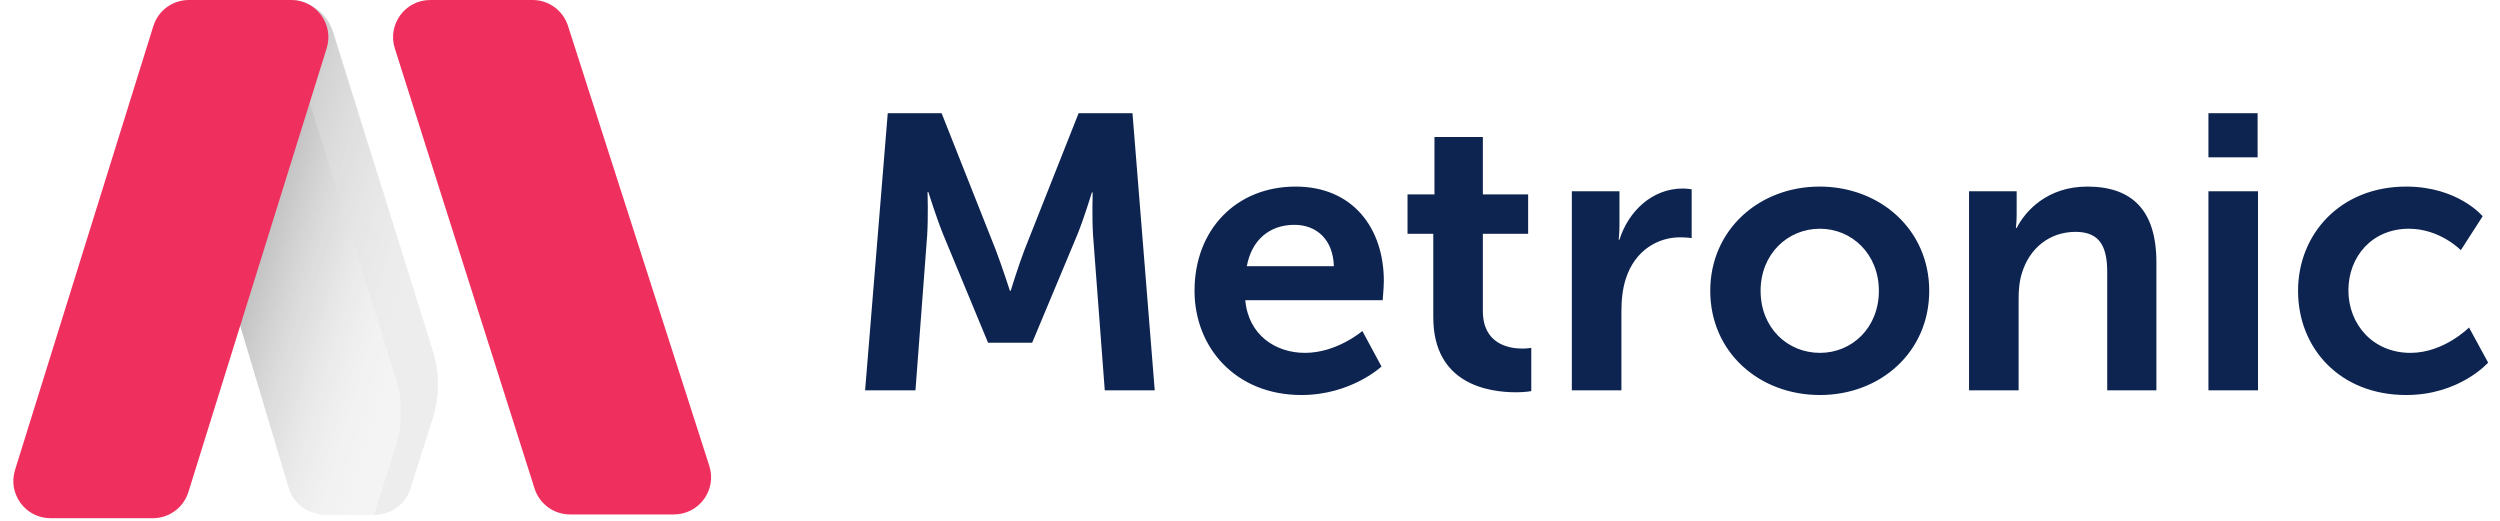
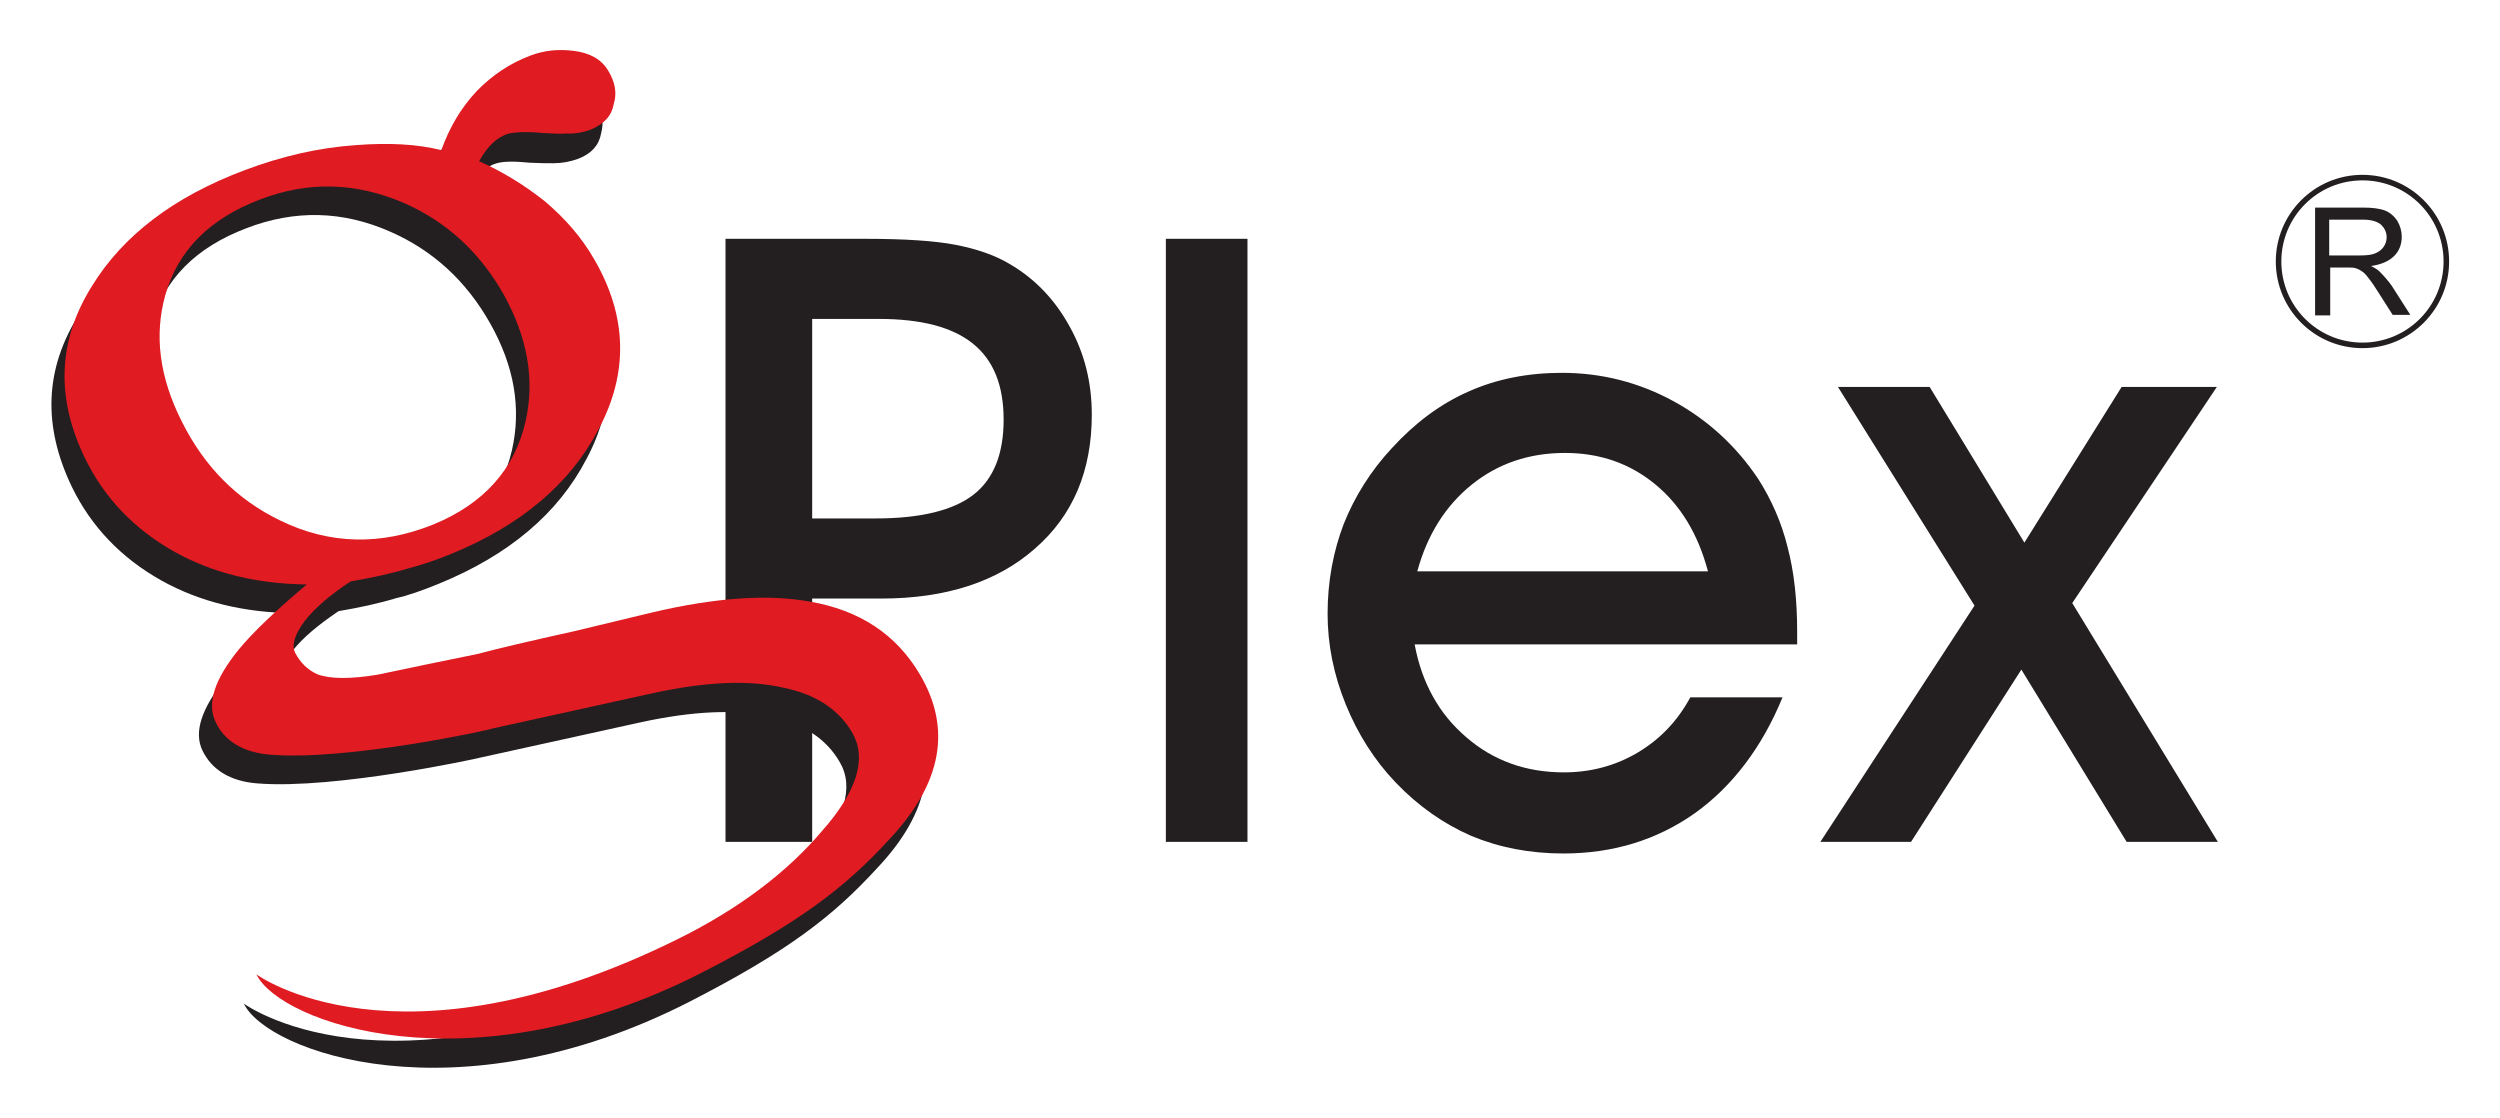
- <svg xmlns="http://www.w3.org/2000/svg" width="269" height="56" viewBox="0 0 269 56" fill="none">
-   <path d="M93.085 42H98.504L99.763 25.326C99.889 23.352 99.805 20.664 99.805 20.664H99.889C99.889 20.664 100.813 23.604 101.527 25.326L106.315 36.876H111.061L115.891 25.326C116.605 23.604 117.487 20.706 117.487 20.706H117.571C117.571 20.706 117.487 23.352 117.613 25.326L118.873 42H124.249L121.855 12.18H116.059L110.221 26.922C109.549 28.686 108.751 31.29 108.751 31.29H108.667C108.667 31.29 107.827 28.686 107.155 26.922L101.317 12.18H95.522L93.085 42ZM128.531 31.29C128.531 37.38 132.941 42.504 140.039 42.504C145.373 42.504 148.649 39.438 148.649 39.438L146.591 35.616C146.591 35.616 143.861 37.968 140.417 37.968C137.225 37.968 134.327 36.036 133.991 32.298H148.775C148.775 32.298 148.901 30.87 148.901 30.24C148.901 24.57 145.583 20.076 139.409 20.076C133.025 20.076 128.531 24.696 128.531 31.29ZM134.159 28.644C134.663 25.872 136.553 24.192 139.283 24.192C141.635 24.192 143.441 25.746 143.525 28.644H134.159ZM154.222 34.146C154.222 41.328 160.144 42.21 163.126 42.21C164.134 42.21 164.764 42.084 164.764 42.084V37.422C164.764 37.422 164.386 37.506 163.798 37.506C162.328 37.506 159.556 37.002 159.556 33.474V25.158H164.428V20.916H159.556V14.742H154.348V20.916H151.45V25.158H154.222V34.146ZM169.13 42H174.464V33.516C174.464 32.256 174.59 31.08 174.926 30.03C175.934 26.838 178.496 25.536 180.764 25.536C181.478 25.536 182.024 25.62 182.024 25.62V20.37C182.024 20.37 181.562 20.286 181.058 20.286C177.782 20.286 175.22 22.722 174.254 25.788H174.17C174.17 25.788 174.254 25.074 174.254 24.276V20.58H169.13V42ZM184.023 31.29C184.023 37.884 189.273 42.504 195.825 42.504C202.335 42.504 207.585 37.884 207.585 31.29C207.585 24.738 202.335 20.076 195.783 20.076C189.273 20.076 184.023 24.738 184.023 31.29ZM189.441 31.29C189.441 27.342 192.339 24.612 195.825 24.612C199.269 24.612 202.167 27.342 202.167 31.29C202.167 35.28 199.269 37.968 195.825 37.968C192.339 37.968 189.441 35.28 189.441 31.29ZM211.869 42H217.203V32.172C217.203 31.164 217.287 30.198 217.581 29.316C218.379 26.754 220.479 24.948 223.335 24.948C226.065 24.948 226.737 26.712 226.737 29.316V42H232.029V28.224C232.029 22.554 229.341 20.076 224.595 20.076C220.269 20.076 217.917 22.722 216.993 24.528H216.909C216.909 24.528 216.993 23.856 216.993 23.058V20.58H211.869V42ZM237.627 16.926H242.919V12.18H237.627V16.926ZM237.627 42H242.961V20.58H237.627V42ZM247.27 31.29C247.27 37.506 251.806 42.504 258.904 42.504C264.658 42.504 267.724 39.018 267.724 39.018L265.666 35.238C265.666 35.238 262.978 37.968 259.366 37.968C255.292 37.968 252.688 34.86 252.688 31.248C252.688 27.594 255.25 24.612 259.198 24.612C262.558 24.612 264.784 26.922 264.784 26.922L267.136 23.268C267.136 23.268 264.49 20.076 258.904 20.076C251.806 20.076 247.27 25.2 247.27 31.29Z" fill="#0D2451" />
-   <path d="M61.114 2.777L76.323 50.13C77.152 52.712 75.226 55.353 72.514 55.353H61.331C59.588 55.353 58.046 54.225 57.518 52.564L42.483 5.211C41.664 2.631 43.589 0 46.295 0H57.306C59.044 0 60.583 1.122 61.114 2.777Z" fill="#EF305E" />
-   <g filter="url(#filter0_i)">
-     <path d="M46.548 37.8L35.824 3.449C35.184 1.397 33.284 0 31.134 0C28.518 0 26.36 2.05 26.227 4.663L24.919 30.339C24.872 31.251 24.982 32.164 25.244 33.039L31.066 52.5C31.572 54.193 33.13 55.353 34.898 55.353H40.309C42.05 55.353 43.591 54.227 44.12 52.569L46.527 45.021C47.275 42.674 47.283 40.152 46.548 37.8Z" fill="#F4F4F4" />
-     <path d="M46.548 37.8L35.824 3.449C35.184 1.397 33.284 0 31.134 0C28.518 0 26.36 2.05 26.227 4.663L24.919 30.339C24.872 31.251 24.982 32.164 25.244 33.039L31.066 52.5C31.572 54.193 33.13 55.353 34.898 55.353H40.309C42.05 55.353 43.591 54.227 44.12 52.569L46.527 45.021C47.275 42.674 47.283 40.152 46.548 37.8Z" fill="url(#paint0_linear)" />
-   </g>
-   <path d="M20.317 0H31.332C34.029 0 35.953 2.615 35.151 5.19L20.27 52.947C19.749 54.619 18.201 55.758 16.451 55.758H5.436C2.739 55.758 0.815 53.143 1.617 50.568L16.498 2.81C17.019 1.139 18.566 0 20.317 0Z" fill="#EF305E" />
-   <defs>
-     <filter id="filter0_i" x="24.908" y="0" width="22.185" height="55.353" filterUnits="userSpaceOnUse" color-interpolation-filters="sRGB">
-       <feFlood flood-opacity="0" result="BackgroundImageFix" />
-       <feBlend mode="normal" in="SourceGraphic" in2="BackgroundImageFix" result="shape" />
-       <feColorMatrix in="SourceAlpha" type="matrix" values="0 0 0 0 0 0 0 0 0 0 0 0 0 0 0 0 0 0 127 0" result="hardAlpha" />
-       <feOffset dx="-4" dy="3" />
-       <feComposite in2="hardAlpha" operator="arithmetic" k2="-1" k3="1" />
-       <feColorMatrix type="matrix" values="0 0 0 0 0.904 0 0 0 0 0.893 0 0 0 0 0.893 0 0 0 0.4 0" />
-       <feBlend mode="normal" in2="shape" result="effect1_innerShadow" />
-     </filter>
-     <linearGradient id="paint0_linear" x1="29" y1="24.5" x2="49" y2="30.5" gradientUnits="userSpaceOnUse">
-       <stop stop-opacity="0.2" />
-       <stop offset="0.911" stop-color="white" stop-opacity="0" />
-     </linearGradient>
-   </defs>
+ <svg xmlns="http://www.w3.org/2000/svg" version="1.1" id="Layer_1" x="0" y="0" viewBox="0 0 496.2 221.9" xml:space="preserve">
+   <style>.st0{fill:#231f20}</style>
+   <path class="st0" d="M161.2 167.1H144V47.4h27.8c7.8 0 13.8.4 17.9 1.2 4.1.8 7.7 2 10.7 3.8 5 2.9 9 7.1 11.9 12.4 3 5.4 4.4 11.2 4.4 17.5 0 11.1-3.7 20-11.3 26.6-7.5 6.6-17.7 9.9-30.5 9.9h-13.7v48.3zm0-64.2h12.6c8.9 0 15.4-1.6 19.4-4.7 4-3.1 6-8.1 6-14.9 0-6.8-2-11.8-6.1-15.1s-10.3-4.9-18.7-4.9h-13.2v39.6zm70.2 64.2V47.4h16.2v119.7h-16.2zm49.4-39.1c1.4 7.5 4.8 13.7 10.2 18.3 5.4 4.7 11.9 7 19.4 7 5.3 0 10.2-1.3 14.6-3.9s7.9-6.2 10.5-11h18.3c-4.1 10-10 17.7-17.4 23-7.5 5.3-16.2 8-26.1 8-6.7 0-12.8-1.2-18.3-3.5-5.5-2.4-10.5-5.9-15-10.6-4.2-4.4-7.5-9.6-9.9-15.5s-3.6-11.9-3.6-18c0-6.3 1.1-12.3 3.2-17.8 2.2-5.5 5.4-10.6 9.6-15.1 4.5-4.9 9.5-8.7 15.2-11.2 5.6-2.5 11.8-3.7 18.5-3.7 7.9 0 15.3 1.9 22.1 5.6 6.8 3.7 12.5 8.9 16.9 15.5 2.6 4.1 4.6 8.6 5.8 13.5 1.3 4.9 1.9 10.5 1.9 16.8v2.5h-75.9v.1zm58.2-14.6c-2-7.5-5.5-13.2-10.5-17.3s-10.9-6.2-17.9-6.2c-7.1 0-13.3 2.1-18.5 6.3s-8.8 9.9-10.8 17.2H339zm83.1 53.7l-20.9-34.2-21.9 34.2h-18l30.6-46.9-27.1-43.4H383l18.8 30.9 19.3-30.9H440l-28.7 42.9 28.9 47.4h-18.1z" />
+   <path class="st0" d="M51.2 155.5c-5.6-.4-9.2-2.8-11-6.5-1.8-3.7-.2-8.4 4.6-14.4 2.8-3.4 7.3-7.7 13.5-12.9-9.8-.1-18.6-2.2-26.3-6.5-8-4.5-13.9-10.7-17.7-18.5-5.9-12.2-5.4-23.6 1.4-34.3 6.1-9.9 16.1-17.5 30.2-22.9 7.5-2.8 14.9-4.5 22.2-5 6.5-.5 12.1-.2 16.9 1 1.6-4.5 3.9-8.4 7-11.7 3.1-3.1 6.6-5.5 10.5-6.9 2.8-1.1 5.7-1.4 8.8-1 3.2.3 5.5 1.7 6.9 3.9 1.4 2.3 1.7 4.5 1.1 6.7-.4 2.3-1.9 4-4.5 5-1.6.6-3.3.9-5 .9-1.1 0-2.6 0-4.6-.1-3-.3-5.2-.3-6.6.1-2.4.7-4.4 2.6-5.9 5.5 4.7 2.1 9.1 4.8 13.1 8 4 3.4 7.3 7.1 9.7 11.4 6.6 11.3 6.9 22.6.9 33.8-5.6 10.8-15.4 19.1-29.4 24.8-3.2 1.3-6 2.3-8.3 2.8-3.6 1.1-7.4 1.9-11.5 2.6-4 2.7-7 5.2-9 7.7-2.1 2.7-2.8 4.9-2 6.4.9 1.9 2.4 3.3 4.2 4.2 2.6 1 6.6 1 12.1.1 6.2-1.3 12.8-2.7 19.8-4.1 4.1-1.1 10.5-2.6 19.1-4.5l15.8-3.8c12.4-2.9 22.7-3.6 31.1-2.1 9.9 1.7 17.2 6.5 21.9 14.5 6.3 10.7 4.4 21.5-6.1 32.6-8.8 9.6-17.7 16.5-37.4 26.6-46.1 23.5-83.7 9.9-88.3.3 0 0 28 20.6 83.8-7.1 12.3-6.1 21.7-13.4 28.4-21.3 7-7.9 9-14.5 6.1-19.5-2.7-4.7-7.3-7.7-13.7-9-6.8-1.6-15.5-1.2-26 1.1l-31.8 7c-.2.1-28.6 6.3-44 5.1zM30.1 64.3c-2.2 7.9-1.2 16.2 3.3 25.1 4.5 9 11 15.5 19.5 19.6 9.8 4.8 20 5 30.4.8 10-4.1 16.1-10.9 18.3-20.4 1.9-8.3.5-16.7-4.3-25.2S85.9 49.7 77.5 46c-9.5-4.2-19-4.4-28.6-.7-10 3.8-16.3 10.1-18.8 19z" />
+   <path d="M53.8 149.8c-5.6-.4-9.3-2.8-11-6.5-1.8-3.7-.2-8.5 4.6-14.4 2.8-3.4 7.3-7.7 13.5-12.9-9.8-.1-18.6-2.2-26.3-6.5-8-4.5-13.9-10.7-17.7-18.5-5.9-12.1-5.4-23.5 1.4-34.3 6.1-9.9 16.1-17.6 30.2-22.9 7.4-2.8 14.8-4.5 22.2-5 6.5-.5 12.1-.2 16.9 1 1.6-4.5 3.9-8.4 7-11.7 3.1-3.2 6.6-5.5 10.5-7 2.8-1.1 5.7-1.4 8.8-1 3.2.4 5.5 1.7 6.8 3.9 1.4 2.3 1.8 4.5 1.1 6.7-.4 2.3-1.9 3.9-4.5 5-1.6.6-3.3.9-5 .8-1.1.1-2.6 0-4.6-.1-3-.3-5.2-.2-6.7.1-2.4.7-4.3 2.6-5.9 5.5 4.7 2.1 9.1 4.8 13.1 8 4 3.4 7.3 7.2 9.7 11.4 6.6 11.3 6.9 22.6.9 33.8-5.6 10.8-15.4 19.1-29.4 24.8-3.2 1.3-6 2.2-8.3 2.8-3.6 1.1-7.5 1.9-11.5 2.6-4 2.6-7 5.2-9 7.7-2.1 2.8-2.8 4.9-2 6.5 1 1.9 2.4 3.3 4.3 4.2 2.6 1 6.7 1 12.1.1 6.2-1.3 12.8-2.7 19.8-4.1 4.1-1.1 10.5-2.6 19.1-4.5l15.8-3.8c12.4-2.9 22.7-3.6 31-2.1 9.9 1.7 17.2 6.5 21.9 14.5 6.3 10.7 4.4 21.5-6 32.6-8.8 9.6-17.7 16.5-37.4 26.6-46 23.5-83.7 9.9-88.3.3 0 0 28 20.6 83.8-7.1 12.3-6.1 21.7-13.4 28.4-21.3 7-7.9 9-14.4 6.1-19.5-2.7-4.7-7.3-7.7-13.7-9-6.8-1.6-15.5-1.2-26 1.1l-31.8 7c-.1.2-28.5 6.4-43.9 5.2zm-21-91.2c-2.2 7.9-1.2 16.2 3.3 25.1 4.5 9 11 15.5 19.5 19.6 9.8 4.8 20 5 30.4.8 10-4.1 16.1-10.9 18.3-20.4 1.9-8.3.4-16.7-4.3-25.2C95.2 50 88.6 44 80.2 40.3c-9.5-4.1-19-4.4-28.6-.7-10 3.8-16.3 10.1-18.8 19z" fill="#e01b22" />
+   <path class="st0" d="M459.5 62.6V41.2h9.5c1.9 0 3.4.2 4.4.6 1 .4 1.8 1.1 2.4 2 .6 1 .9 2.1.9 3.2 0 1.5-.5 2.8-1.5 3.8s-2.5 1.7-4.6 2c.8.4 1.3.7 1.7 1.1.8.8 1.6 1.7 2.4 2.8l3.7 5.8h-3.5l-2.8-4.4c-.8-1.3-1.5-2.3-2-2.9-.5-.7-1-1.2-1.4-1.4-.4-.3-.9-.5-1.3-.6-.3-.1-.8-.1-1.6-.1h-3.3v9.5h-3zm2.8-11.9h6.1c1.3 0 2.3-.1 3-.4.7-.3 1.3-.7 1.7-1.3.4-.6.6-1.2.6-1.9 0-1-.4-1.8-1.1-2.5-.7-.6-1.9-1-3.5-1h-6.8v7.1z" />
+   <path class="st0" d="M451.7 51.9c0 9.5 7.7 17.2 17.2 17.2s17.2-7.7 17.2-17.2-7.7-17.2-17.2-17.2-17.2 7.7-17.2 17.2zm1.1 0c0-8.9 7.2-16.1 16.1-16.1S485 43 485 51.9c0 8.9-7.2 16.1-16.1 16.1-8.9 0-16.1-7.2-16.1-16.1z" />
</svg>
